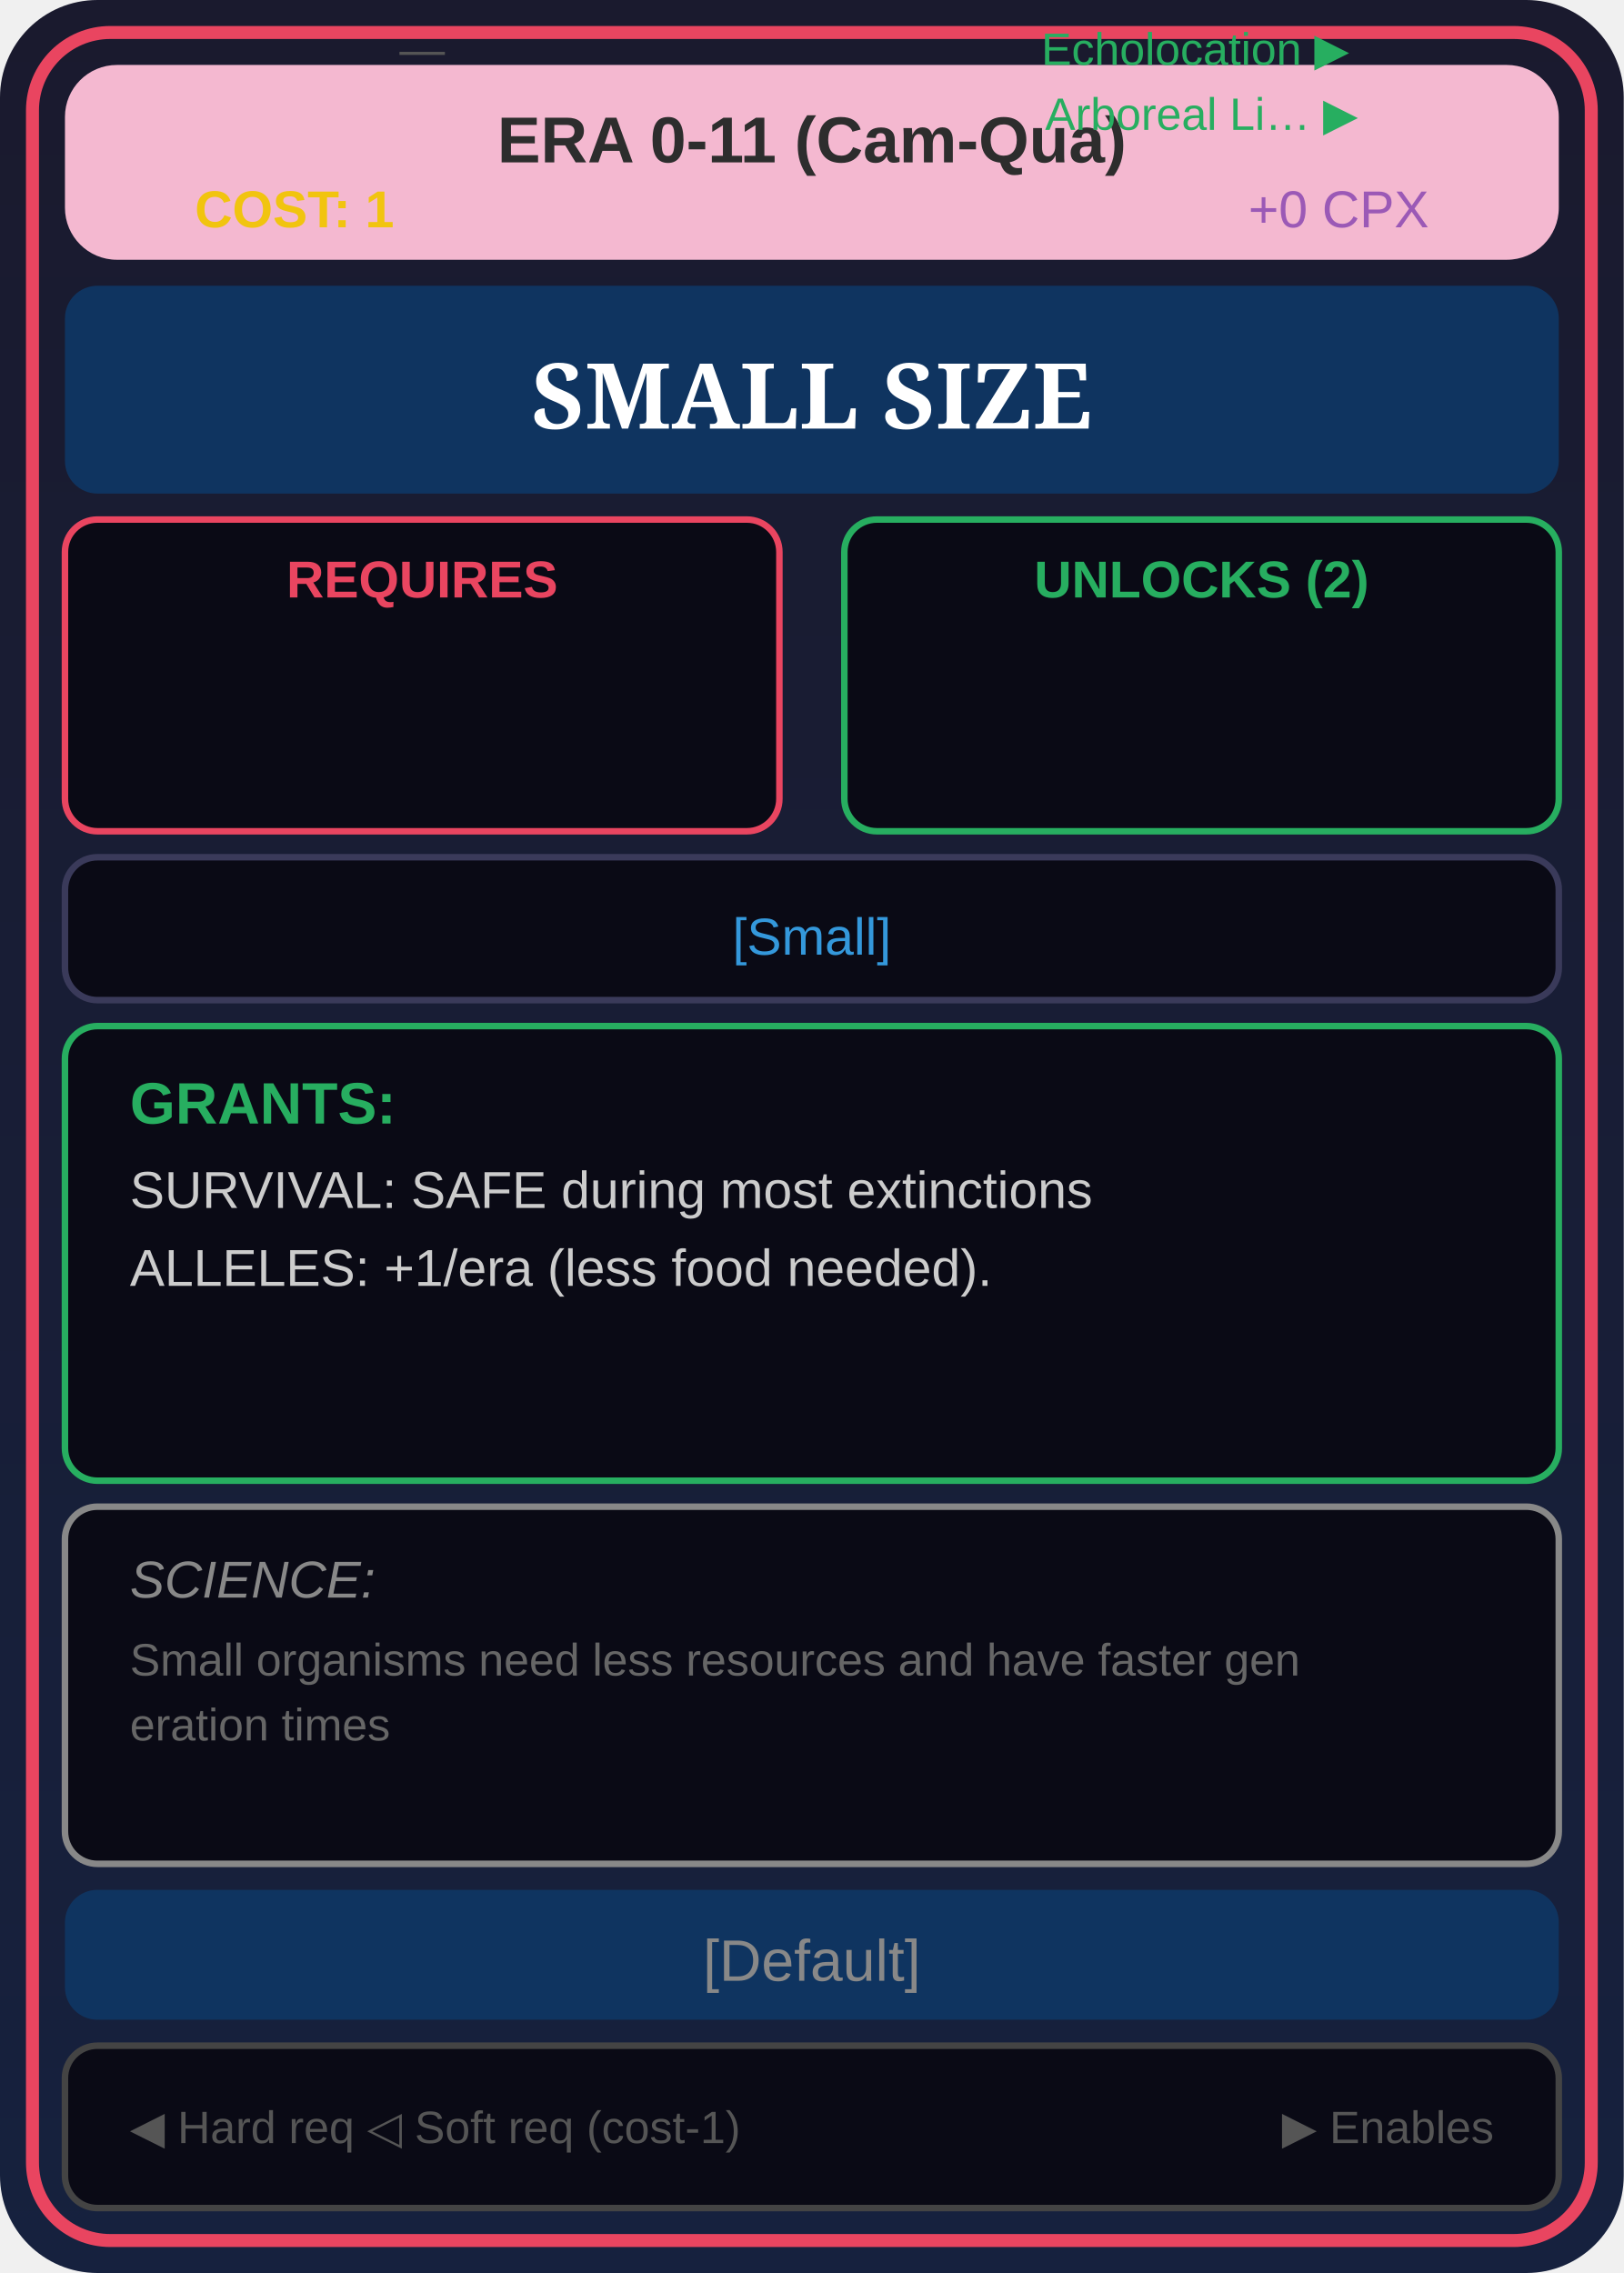
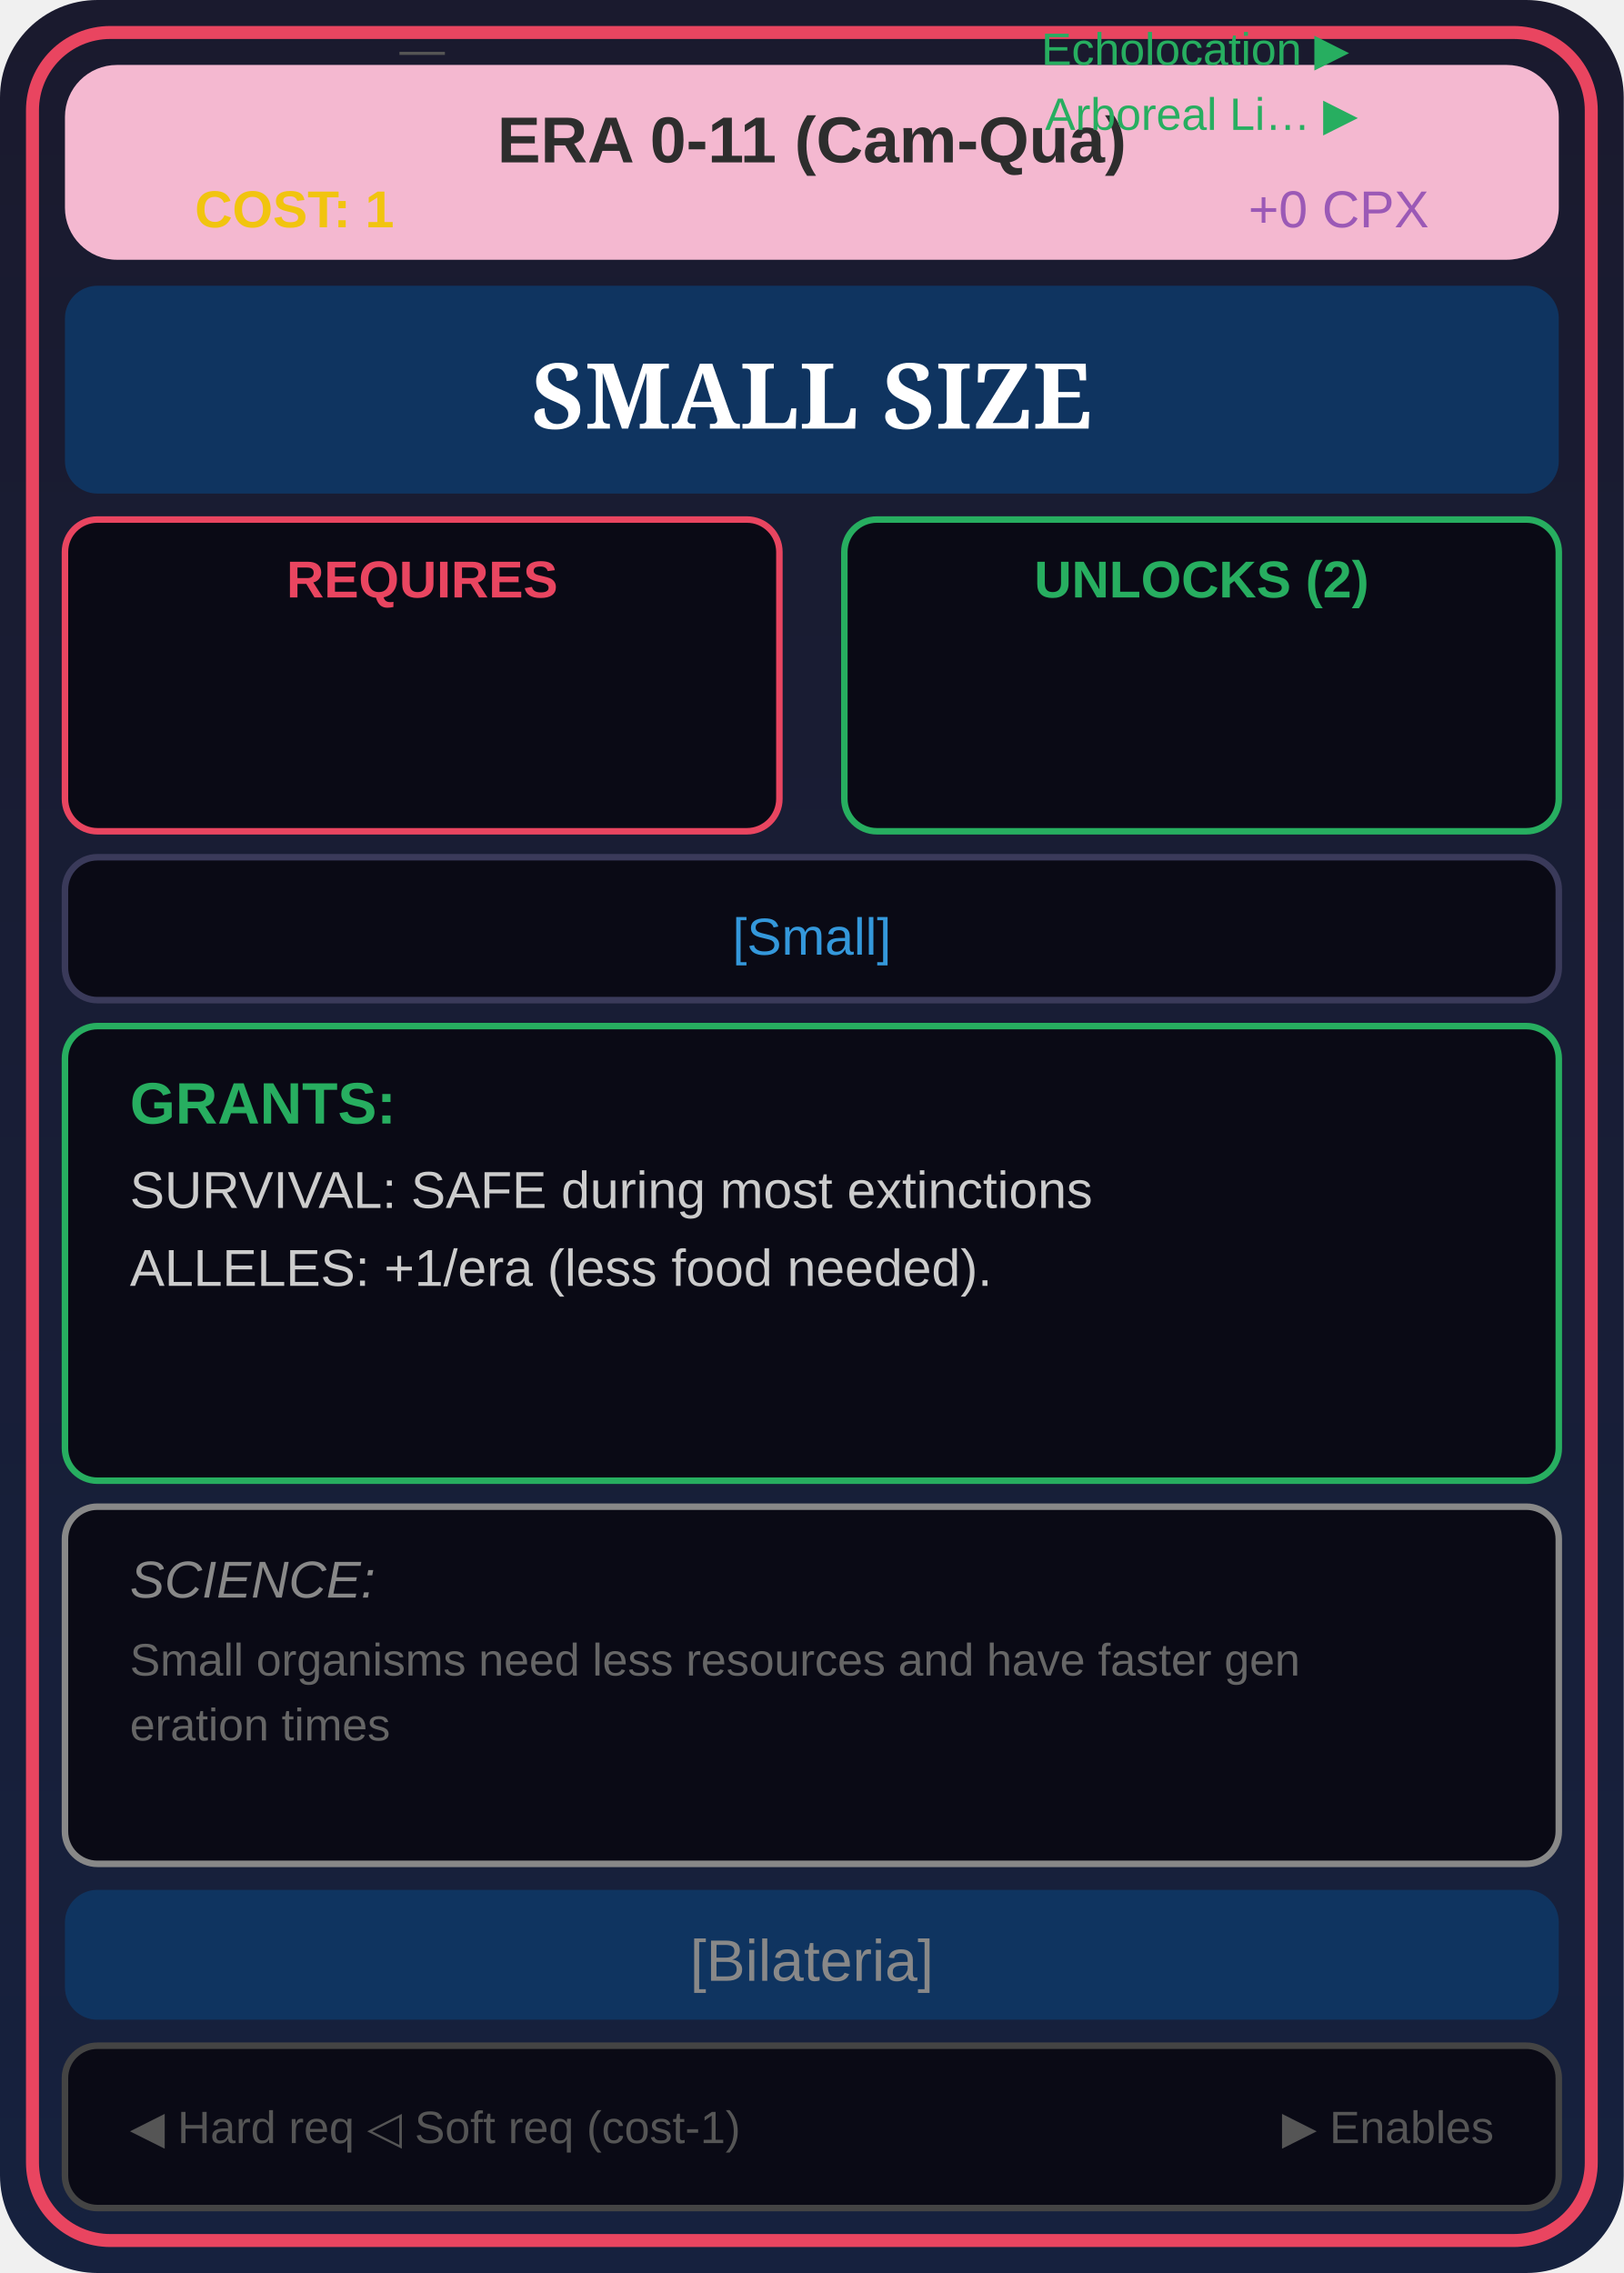
<svg xmlns="http://www.w3.org/2000/svg" viewBox="0 0 250 350" width="250" height="350">
  <defs>
    <linearGradient id="cardBg" x1="0%" y1="0%" x2="0%" y2="100%">
      <stop offset="0%" style="stop-color:#1a1a2e" />
      <stop offset="100%" style="stop-color:#16213e" />
    </linearGradient>
    <linearGradient id="eraGrad" x1="0%" y1="0%" x2="100%" y2="0%">
      <stop offset="0%" style="stop-color:#F4B8D0" />
      <stop offset="100%" style="stop-color:#F4B8D0" />
    </linearGradient>
  </defs>
  <rect width="250" height="350" fill="url(#cardBg)" rx="15" />
  <rect x="5" y="5" width="240" height="340" fill="none" stroke="#e94560" stroke-width="2" rx="12" />
  <rect x="10" y="10" width="230" height="30" fill="url(#eraGrad)" rx="8" />
  <text x="125" y="25" font-family="Arial" font-size="10" fill="#2d2d2d" text-anchor="middle" font-weight="bold">ERA 0-11 (Cam-Qua)</text>
  <text x="30" y="35" font-family="Arial" font-size="8" fill="#f1c40f" font-weight="bold">COST: 1</text>
  <text x="220" y="35" font-family="Arial" font-size="8" fill="#9b59b6" text-anchor="end">+0 CPX</text>
  <rect x="10" y="44" width="230" height="32" fill="#0f3460" rx="5" />
  <text x="125" y="66" font-family="Georgia" font-size="14" fill="#fff" text-anchor="middle" font-weight="bold">SMALL SIZE</text>
  <rect x="10" y="80" width="110" height="48" fill="#0a0a15" stroke="#e94560" rx="5" />
  <text x="65" y="92" font-family="Arial" font-size="8" fill="#e94560" text-anchor="middle" font-weight="bold">REQUIRES</text>
  <text font-family="Arial" font-size="7" text-anchor="middle">
    <tspan x="65" dy="10" fill="#555">—</tspan>
  </text>
  <rect x="130" y="80" width="110" height="48" fill="#0a0a15" stroke="#27ae60" rx="5" />
  <text x="185" y="92" font-family="Arial" font-size="8" fill="#27ae60" text-anchor="middle" font-weight="bold">UNLOCKS (2)</text>
  <text font-family="Arial" font-size="7" text-anchor="middle">
    <tspan x="185" dy="10" fill="#27ae60">Echolocation ▶</tspan>
    <tspan x="185" dy="10" fill="#27ae60">Arboreal Li… ▶</tspan>
  </text>
  <rect x="10" y="132" width="230" height="22" fill="#0a0a15" stroke="#3a3a5a" rx="5" />
  <text x="125" y="147" font-family="Arial" font-size="8" fill="#3498db" text-anchor="middle">[Small]</text>
  <rect x="10" y="158" width="230" height="70" fill="#0a0a15" stroke="#27ae60" rx="5" />
  <text x="20" y="173" font-family="Arial" font-size="9" fill="#27ae60" font-weight="bold">GRANTS:</text>
  <text x="20" y="186" font-family="Arial" font-size="8" fill="#ccc">SURVIVAL: SAFE during most extinctions</text>
  <text x="20" y="198" font-family="Arial" font-size="8" fill="#ccc">ALLELES: +1/era (less food needed).</text>
  <text x="20" y="210" font-family="Arial" font-size="8" fill="#ccc" />
  <rect x="10" y="232" width="230" height="55" fill="#0a0a15" stroke="#888" rx="5" />
  <text x="20" y="246" font-family="Arial" font-size="8" fill="#888" font-style="italic">SCIENCE:</text>
  <text x="20" y="258" font-family="Arial" font-size="7" fill="#666">Small organisms need less resources and have faster gen</text>
  <text x="20" y="268" font-family="Arial" font-size="7" fill="#666">eration times</text>
  <rect x="10" y="291" width="230" height="20" fill="#0f3460" rx="5" />
-   <text x="125" y="305" font-family="Arial" font-size="9" fill="#888" text-anchor="middle">[Default]</text>
+   <text x="125" y="305" font-family="Arial" font-size="9" fill="#888" text-anchor="middle">[Bilateria]</text>
  <rect x="10" y="315" width="230" height="25" fill="#0a0a15" stroke="#444" rx="5" />
  <text x="20" y="330" font-family="Arial" font-size="7" fill="#555">◀ Hard req  ◁ Soft req (cost-1)</text>
  <text x="230" y="330" font-family="Arial" font-size="7" fill="#555" text-anchor="end">▶ Enables</text>
</svg>
